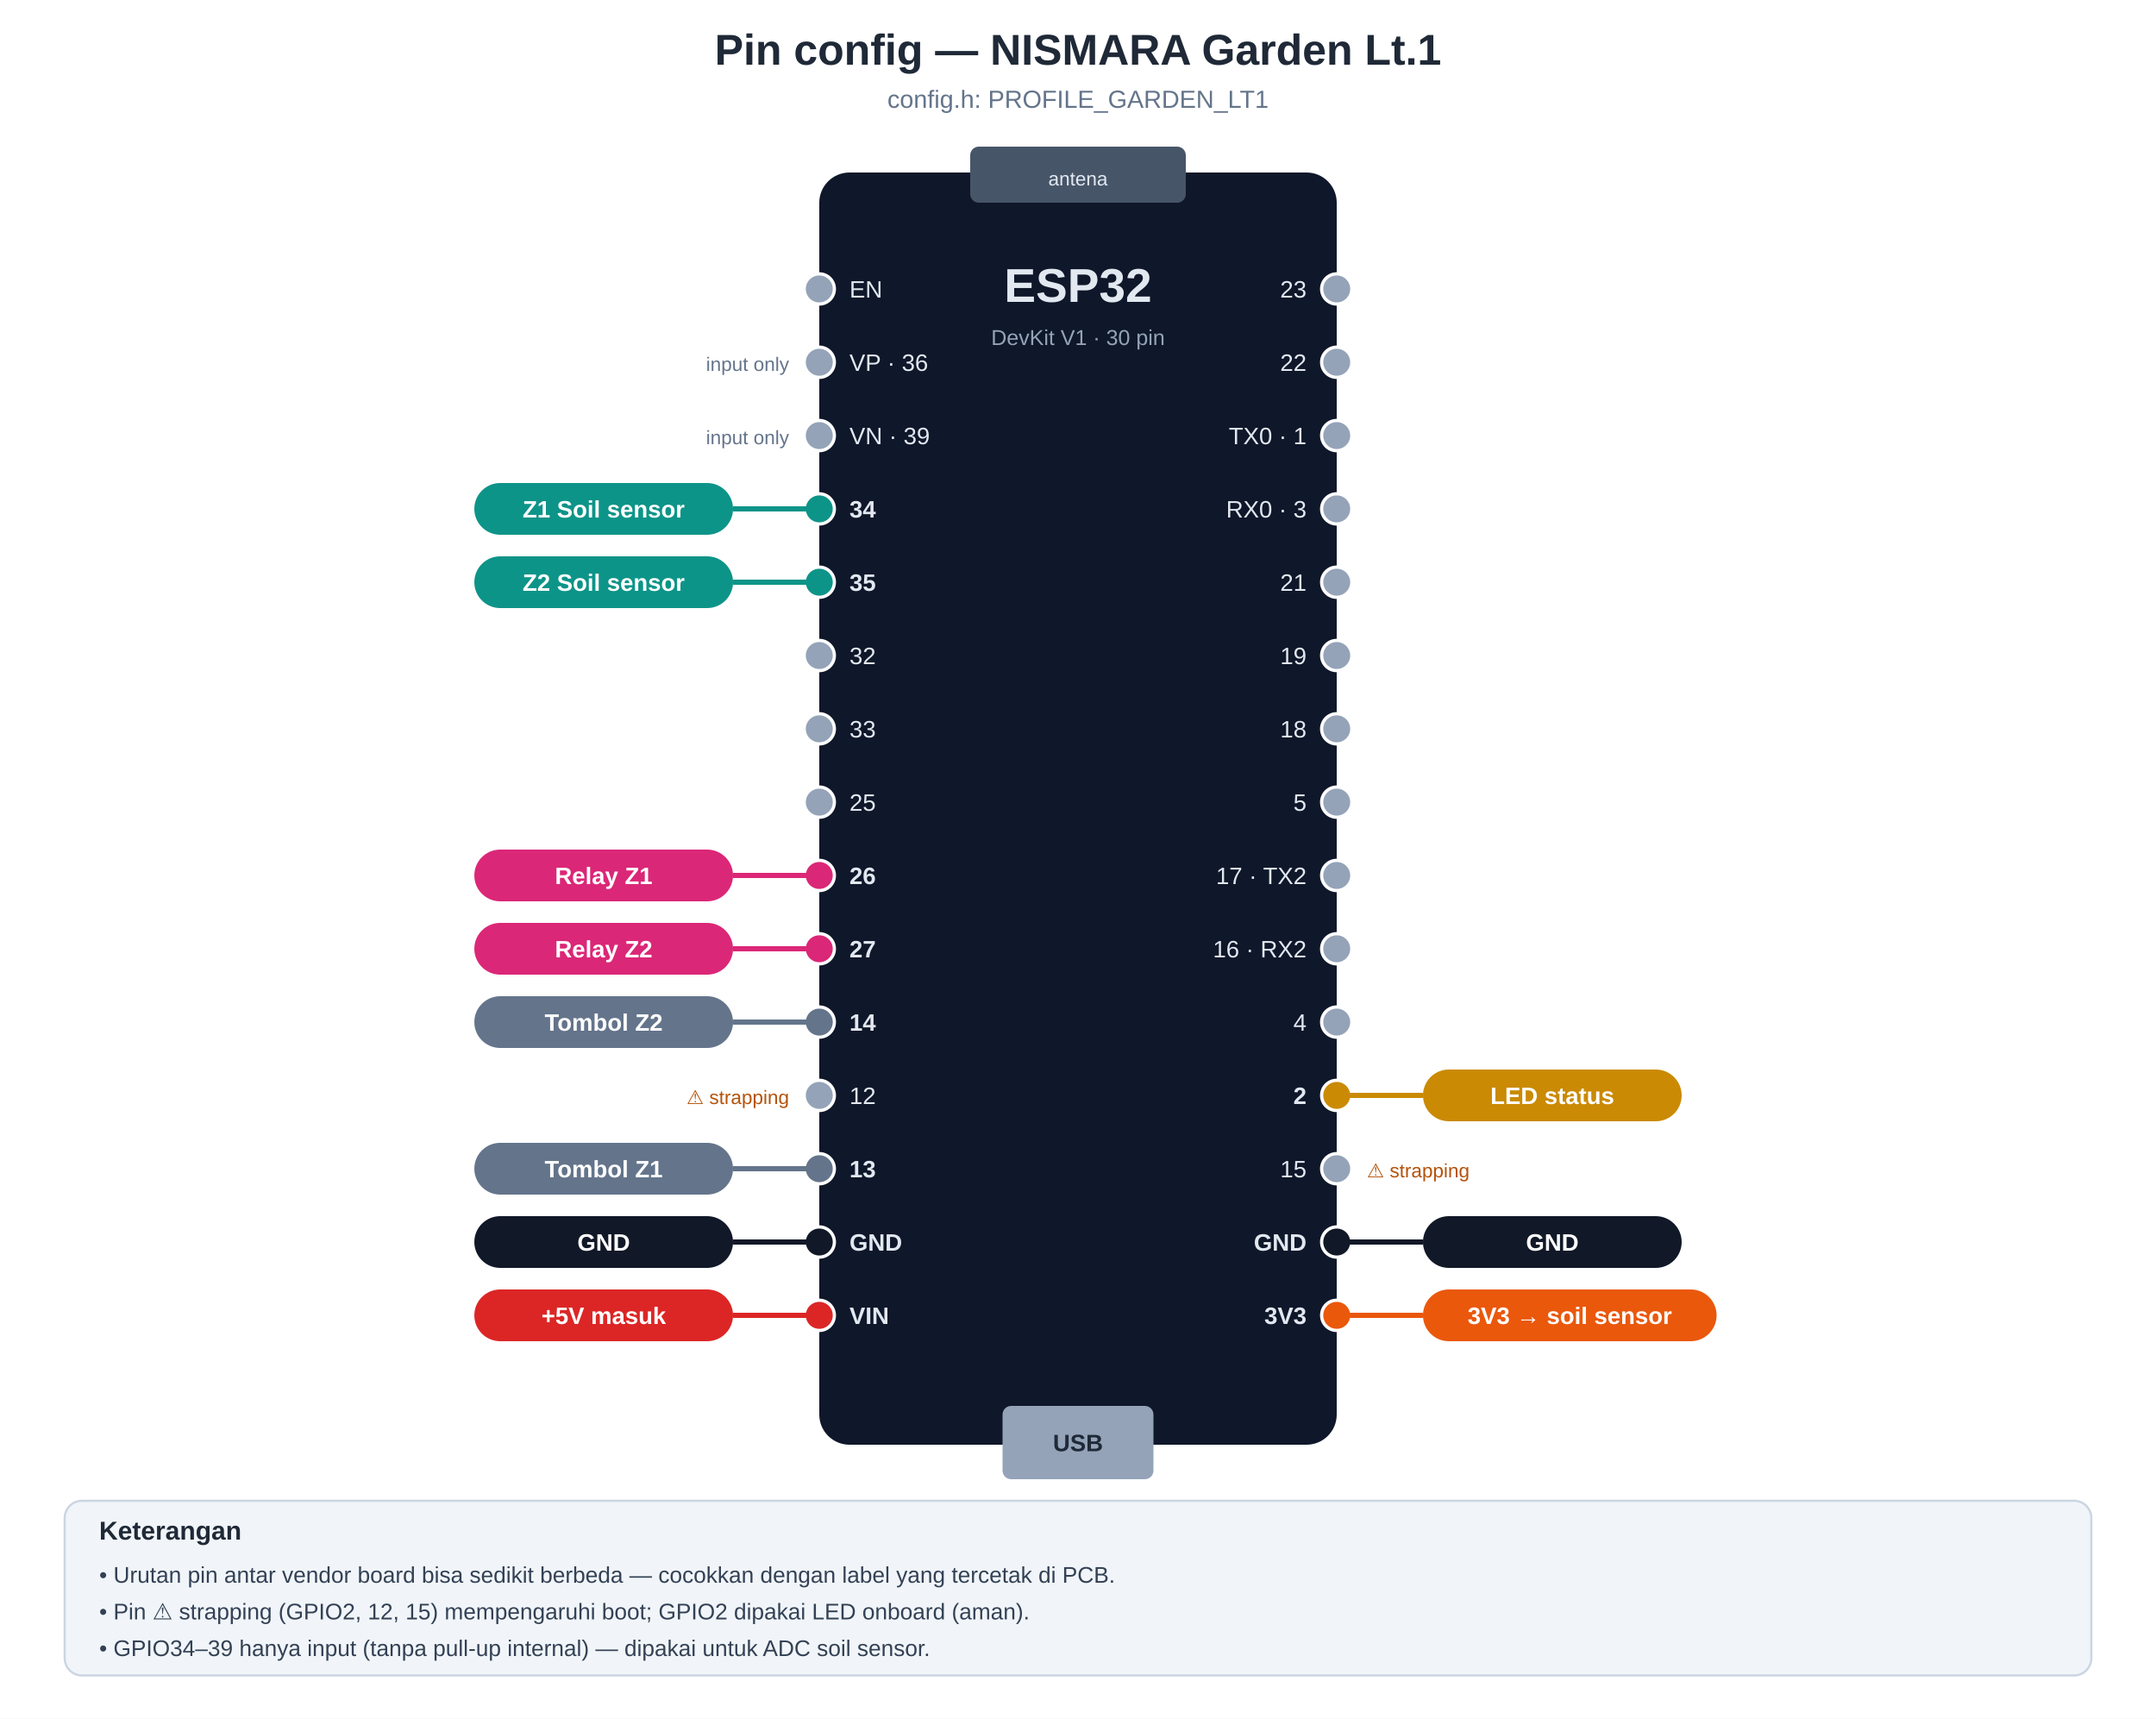
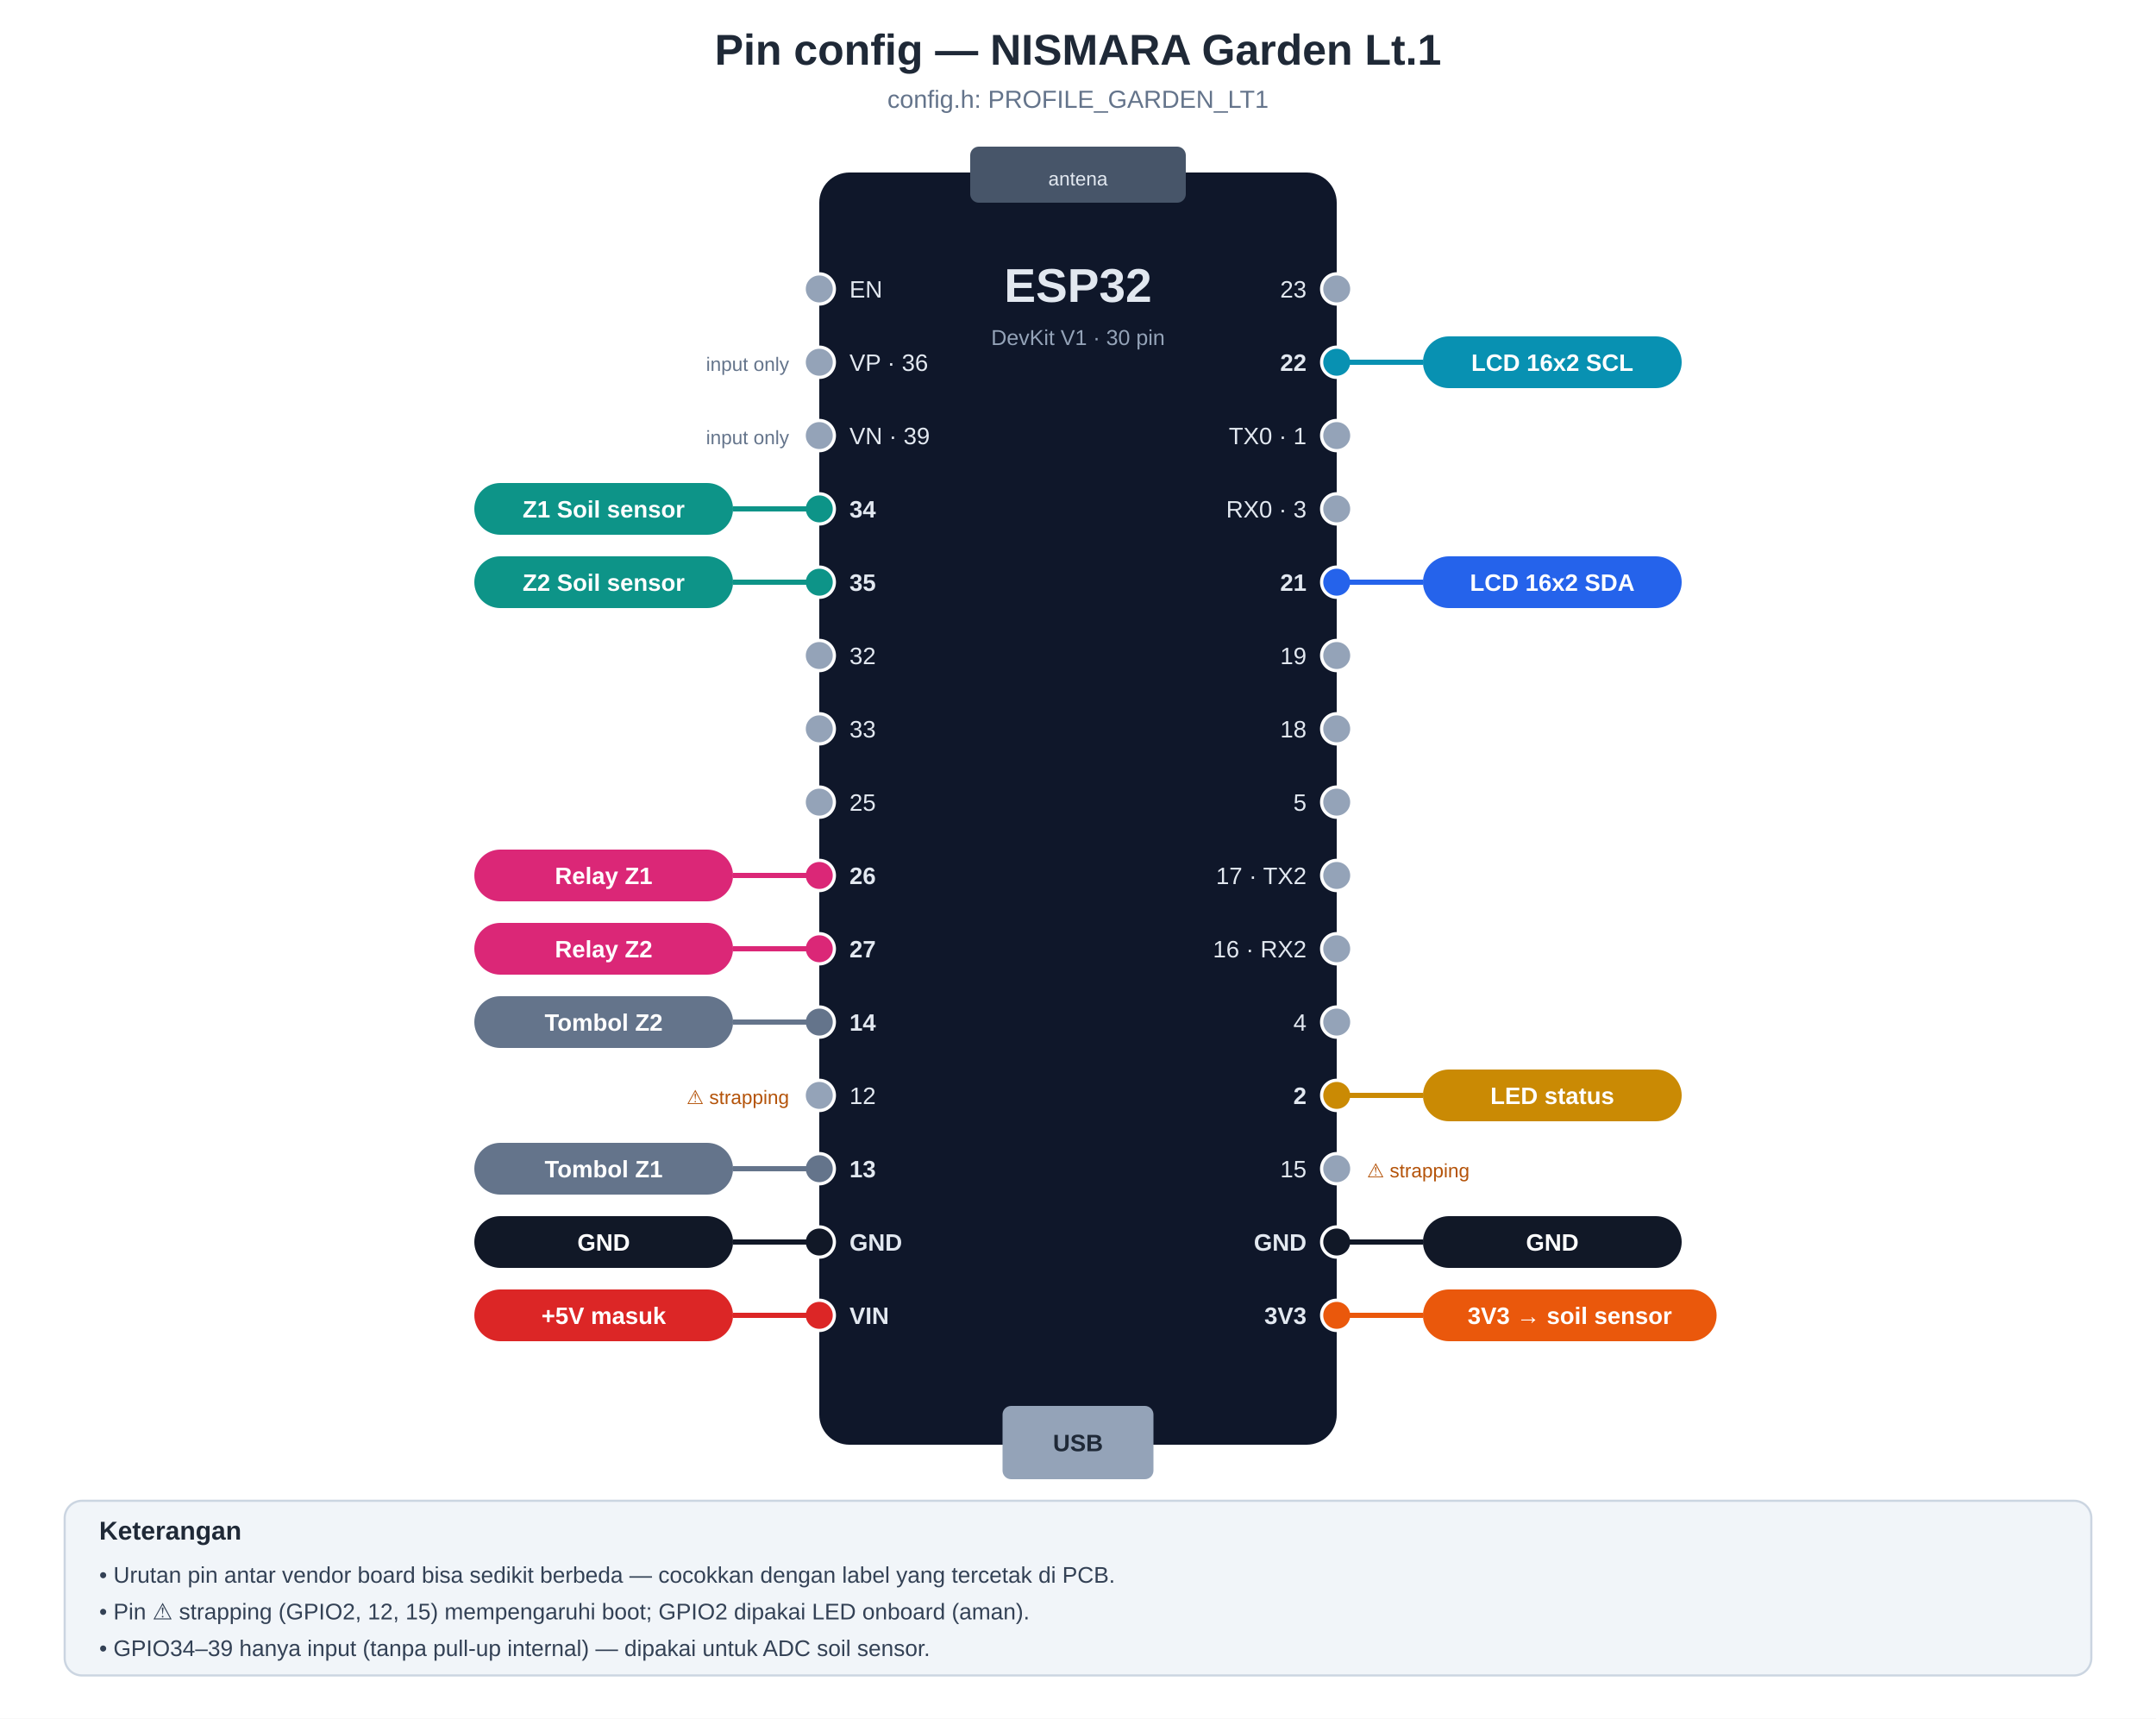
<svg xmlns="http://www.w3.org/2000/svg" viewBox="0 0 1000 797" width="1000" height="797" font-family="Arial,Helvetica,sans-serif">
  <rect width="1000" height="797" fill="#fff" />
  <text x="500" y="30" font-size="20" fill="#1f2937" font-weight="700" text-anchor="middle">Pin config — NISMARA Garden Lt.1</text>
  <text x="500" y="50" font-size="11.5" fill="#64748b" font-weight="400" text-anchor="middle">config.h: PROFILE_GARDEN_LT1</text>
  <rect x="380" y="80" width="240" height="590" rx="14" fill="#0f172a" />
  <rect x="450" y="68" width="100" height="26" rx="4" fill="#475569" />
  <text x="500" y="86" font-size="9" fill="#e2e8f0" font-weight="400" text-anchor="middle">antena</text>
  <rect x="465" y="652" width="70" height="34" rx="4" fill="#94a3b8" />
  <text x="500" y="673" font-size="11" fill="#1f2937" font-weight="700" text-anchor="middle">USB</text>
  <text x="500" y="140" font-size="22" fill="#e2e8f0" font-weight="700" text-anchor="middle">ESP32</text>
  <text x="500" y="160" font-size="10" fill="#94a3b8" font-weight="400" text-anchor="middle">DevKit V1 · 30 pin</text>
  <circle cx="380" cy="134" r="7" fill="#94a3b8" stroke="#fff" stroke-width="1.5" />
  <text x="394" y="138" font-size="11" fill="#e2e8f0" font-weight="400" text-anchor="start">EN</text>
  <circle cx="380" cy="168" r="7" fill="#94a3b8" stroke="#fff" stroke-width="1.5" />
  <text x="394" y="172" font-size="11" fill="#e2e8f0" font-weight="400" text-anchor="start">VP · 36</text>
  <text x="366" y="172" font-size="9" fill="#64748b" font-weight="400" text-anchor="end">input only</text>
  <circle cx="380" cy="202" r="7" fill="#94a3b8" stroke="#fff" stroke-width="1.5" />
  <text x="394" y="206" font-size="11" fill="#e2e8f0" font-weight="400" text-anchor="start">VN · 39</text>
  <text x="366" y="206" font-size="9" fill="#64748b" font-weight="400" text-anchor="end">input only</text>
  <circle cx="380" cy="236" r="7" fill="#0d9488" stroke="#fff" stroke-width="1.5" />
  <text x="394" y="240" font-size="11" fill="#e2e8f0" font-weight="700" text-anchor="start">34</text>
  <line x1="380" y1="236" x2="340" y2="236" stroke="#0d9488" stroke-width="2.4" />
  <rect x="220" y="224" width="120" height="24" rx="12" fill="#0d9488" />
  <text x="280" y="240" font-size="11" fill="#fff" font-weight="700" text-anchor="middle">Z1 Soil sensor</text>
  <circle cx="380" cy="270" r="7" fill="#0d9488" stroke="#fff" stroke-width="1.5" />
  <text x="394" y="274" font-size="11" fill="#e2e8f0" font-weight="700" text-anchor="start">35</text>
  <line x1="380" y1="270" x2="340" y2="270" stroke="#0d9488" stroke-width="2.4" />
  <rect x="220" y="258" width="120" height="24" rx="12" fill="#0d9488" />
  <text x="280" y="274" font-size="11" fill="#fff" font-weight="700" text-anchor="middle">Z2 Soil sensor</text>
  <circle cx="380" cy="304" r="7" fill="#94a3b8" stroke="#fff" stroke-width="1.5" />
  <text x="394" y="308" font-size="11" fill="#e2e8f0" font-weight="400" text-anchor="start">32</text>
  <circle cx="380" cy="338" r="7" fill="#94a3b8" stroke="#fff" stroke-width="1.5" />
  <text x="394" y="342" font-size="11" fill="#e2e8f0" font-weight="400" text-anchor="start">33</text>
  <circle cx="380" cy="372" r="7" fill="#94a3b8" stroke="#fff" stroke-width="1.5" />
  <text x="394" y="376" font-size="11" fill="#e2e8f0" font-weight="400" text-anchor="start">25</text>
  <circle cx="380" cy="406" r="7" fill="#db2777" stroke="#fff" stroke-width="1.5" />
  <text x="394" y="410" font-size="11" fill="#e2e8f0" font-weight="700" text-anchor="start">26</text>
  <line x1="380" y1="406" x2="340" y2="406" stroke="#db2777" stroke-width="2.4" />
  <rect x="220" y="394" width="120" height="24" rx="12" fill="#db2777" />
  <text x="280" y="410" font-size="11" fill="#fff" font-weight="700" text-anchor="middle">Relay Z1</text>
  <circle cx="380" cy="440" r="7" fill="#db2777" stroke="#fff" stroke-width="1.5" />
  <text x="394" y="444" font-size="11" fill="#e2e8f0" font-weight="700" text-anchor="start">27</text>
  <line x1="380" y1="440" x2="340" y2="440" stroke="#db2777" stroke-width="2.4" />
  <rect x="220" y="428" width="120" height="24" rx="12" fill="#db2777" />
  <text x="280" y="444" font-size="11" fill="#fff" font-weight="700" text-anchor="middle">Relay Z2</text>
  <circle cx="380" cy="474" r="7" fill="#64748b" stroke="#fff" stroke-width="1.5" />
  <text x="394" y="478" font-size="11" fill="#e2e8f0" font-weight="700" text-anchor="start">14</text>
  <line x1="380" y1="474" x2="340" y2="474" stroke="#64748b" stroke-width="2.4" />
  <rect x="220" y="462" width="120" height="24" rx="12" fill="#64748b" />
  <text x="280" y="478" font-size="11" fill="#fff" font-weight="700" text-anchor="middle">Tombol Z2</text>
  <circle cx="380" cy="508" r="7" fill="#94a3b8" stroke="#fff" stroke-width="1.5" />
  <text x="394" y="512" font-size="11" fill="#e2e8f0" font-weight="400" text-anchor="start">12</text>
  <text x="366" y="512" font-size="9" fill="#b45309" font-weight="400" text-anchor="end">⚠ strapping</text>
  <circle cx="380" cy="542" r="7" fill="#64748b" stroke="#fff" stroke-width="1.5" />
  <text x="394" y="546" font-size="11" fill="#e2e8f0" font-weight="700" text-anchor="start">13</text>
  <line x1="380" y1="542" x2="340" y2="542" stroke="#64748b" stroke-width="2.4" />
  <rect x="220" y="530" width="120" height="24" rx="12" fill="#64748b" />
  <text x="280" y="546" font-size="11" fill="#fff" font-weight="700" text-anchor="middle">Tombol Z1</text>
  <circle cx="380" cy="576" r="7" fill="#111827" stroke="#fff" stroke-width="1.5" />
  <text x="394" y="580" font-size="11" fill="#e2e8f0" font-weight="700" text-anchor="start">GND</text>
  <line x1="380" y1="576" x2="340" y2="576" stroke="#111827" stroke-width="2.4" />
  <rect x="220" y="564" width="120" height="24" rx="12" fill="#111827" />
  <text x="280" y="580" font-size="11" fill="#fff" font-weight="700" text-anchor="middle">GND</text>
  <circle cx="380" cy="610" r="7" fill="#dc2626" stroke="#fff" stroke-width="1.5" />
  <text x="394" y="614" font-size="11" fill="#e2e8f0" font-weight="700" text-anchor="start">VIN</text>
  <line x1="380" y1="610" x2="340" y2="610" stroke="#dc2626" stroke-width="2.4" />
  <rect x="220" y="598" width="120" height="24" rx="12" fill="#dc2626" />
  <text x="280" y="614" font-size="11" fill="#fff" font-weight="700" text-anchor="middle">+5V masuk</text>
  <circle cx="620" cy="134" r="7" fill="#94a3b8" stroke="#fff" stroke-width="1.5" />
  <text x="606" y="138" font-size="11" fill="#e2e8f0" font-weight="400" text-anchor="end">23</text>
-   <circle cx="620" cy="168" r="7" fill="#94a3b8" stroke="#fff" stroke-width="1.5" />
-   <text x="606" y="172" font-size="11" fill="#e2e8f0" font-weight="400" text-anchor="end">22</text>
+   <circle cx="620" cy="168" r="7" fill="#0891b2" stroke="#fff" stroke-width="1.5" />
+   <text x="606" y="172" font-size="11" fill="#e2e8f0" font-weight="700" text-anchor="end">22</text>
+   <line x1="620" y1="168" x2="660" y2="168" stroke="#0891b2" stroke-width="2.4" />
+   <rect x="660" y="156" width="120" height="24" rx="12" fill="#0891b2" />
+   <text x="720" y="172" font-size="11" fill="#fff" font-weight="700" text-anchor="middle">LCD 16x2 SCL</text>
  <circle cx="620" cy="202" r="7" fill="#94a3b8" stroke="#fff" stroke-width="1.5" />
  <text x="606" y="206" font-size="11" fill="#e2e8f0" font-weight="400" text-anchor="end">TX0 · 1</text>
  <circle cx="620" cy="236" r="7" fill="#94a3b8" stroke="#fff" stroke-width="1.5" />
  <text x="606" y="240" font-size="11" fill="#e2e8f0" font-weight="400" text-anchor="end">RX0 · 3</text>
-   <circle cx="620" cy="270" r="7" fill="#94a3b8" stroke="#fff" stroke-width="1.5" />
-   <text x="606" y="274" font-size="11" fill="#e2e8f0" font-weight="400" text-anchor="end">21</text>
+   <circle cx="620" cy="270" r="7" fill="#2563eb" stroke="#fff" stroke-width="1.5" />
+   <text x="606" y="274" font-size="11" fill="#e2e8f0" font-weight="700" text-anchor="end">21</text>
+   <line x1="620" y1="270" x2="660" y2="270" stroke="#2563eb" stroke-width="2.4" />
+   <rect x="660" y="258" width="120" height="24" rx="12" fill="#2563eb" />
+   <text x="720" y="274" font-size="11" fill="#fff" font-weight="700" text-anchor="middle">LCD 16x2 SDA</text>
  <circle cx="620" cy="304" r="7" fill="#94a3b8" stroke="#fff" stroke-width="1.5" />
  <text x="606" y="308" font-size="11" fill="#e2e8f0" font-weight="400" text-anchor="end">19</text>
  <circle cx="620" cy="338" r="7" fill="#94a3b8" stroke="#fff" stroke-width="1.5" />
  <text x="606" y="342" font-size="11" fill="#e2e8f0" font-weight="400" text-anchor="end">18</text>
  <circle cx="620" cy="372" r="7" fill="#94a3b8" stroke="#fff" stroke-width="1.5" />
  <text x="606" y="376" font-size="11" fill="#e2e8f0" font-weight="400" text-anchor="end">5</text>
  <circle cx="620" cy="406" r="7" fill="#94a3b8" stroke="#fff" stroke-width="1.5" />
  <text x="606" y="410" font-size="11" fill="#e2e8f0" font-weight="400" text-anchor="end">17 · TX2</text>
  <circle cx="620" cy="440" r="7" fill="#94a3b8" stroke="#fff" stroke-width="1.5" />
  <text x="606" y="444" font-size="11" fill="#e2e8f0" font-weight="400" text-anchor="end">16 · RX2</text>
  <circle cx="620" cy="474" r="7" fill="#94a3b8" stroke="#fff" stroke-width="1.5" />
  <text x="606" y="478" font-size="11" fill="#e2e8f0" font-weight="400" text-anchor="end">4</text>
  <circle cx="620" cy="508" r="7" fill="#ca8a04" stroke="#fff" stroke-width="1.5" />
  <text x="606" y="512" font-size="11" fill="#e2e8f0" font-weight="700" text-anchor="end">2</text>
  <line x1="620" y1="508" x2="660" y2="508" stroke="#ca8a04" stroke-width="2.4" />
  <rect x="660" y="496" width="120" height="24" rx="12" fill="#ca8a04" />
  <text x="720" y="512" font-size="11" fill="#fff" font-weight="700" text-anchor="middle">LED status</text>
  <circle cx="620" cy="542" r="7" fill="#94a3b8" stroke="#fff" stroke-width="1.5" />
  <text x="606" y="546" font-size="11" fill="#e2e8f0" font-weight="400" text-anchor="end">15</text>
  <text x="634" y="546" font-size="9" fill="#b45309" font-weight="400" text-anchor="start">⚠ strapping</text>
  <circle cx="620" cy="576" r="7" fill="#111827" stroke="#fff" stroke-width="1.5" />
  <text x="606" y="580" font-size="11" fill="#e2e8f0" font-weight="700" text-anchor="end">GND</text>
  <line x1="620" y1="576" x2="660" y2="576" stroke="#111827" stroke-width="2.4" />
  <rect x="660" y="564" width="120" height="24" rx="12" fill="#111827" />
  <text x="720" y="580" font-size="11" fill="#fff" font-weight="700" text-anchor="middle">GND</text>
  <circle cx="620" cy="610" r="7" fill="#ea580c" stroke="#fff" stroke-width="1.5" />
  <text x="606" y="614" font-size="11" fill="#e2e8f0" font-weight="700" text-anchor="end">3V3</text>
  <line x1="620" y1="610" x2="660" y2="610" stroke="#ea580c" stroke-width="2.4" />
  <rect x="660" y="598" width="136.2" height="24" rx="12" fill="#ea580c" />
  <text x="728.1" y="614" font-size="11" fill="#fff" font-weight="700" text-anchor="middle">3V3 → soil sensor</text>
  <rect x="30" y="696" width="940" height="81" rx="8" fill="#f1f5f9" stroke="#cbd5e1" />
  <text x="46" y="714" font-size="12" fill="#1f2937" font-weight="700" text-anchor="start">Keterangan</text>
  <text x="46" y="734" font-size="10.5" fill="#334155" font-weight="400" text-anchor="start">• Urutan pin antar vendor board bisa sedikit berbeda — cocokkan dengan label yang tercetak di PCB.</text>
  <text x="46" y="751" font-size="10.5" fill="#334155" font-weight="400" text-anchor="start">• Pin ⚠ strapping (GPIO2, 12, 15) mempengaruhi boot; GPIO2 dipakai LED onboard (aman).</text>
  <text x="46" y="768" font-size="10.5" fill="#334155" font-weight="400" text-anchor="start">• GPIO34–39 hanya input (tanpa pull-up internal) — dipakai untuk ADC soil sensor.</text>
</svg>
